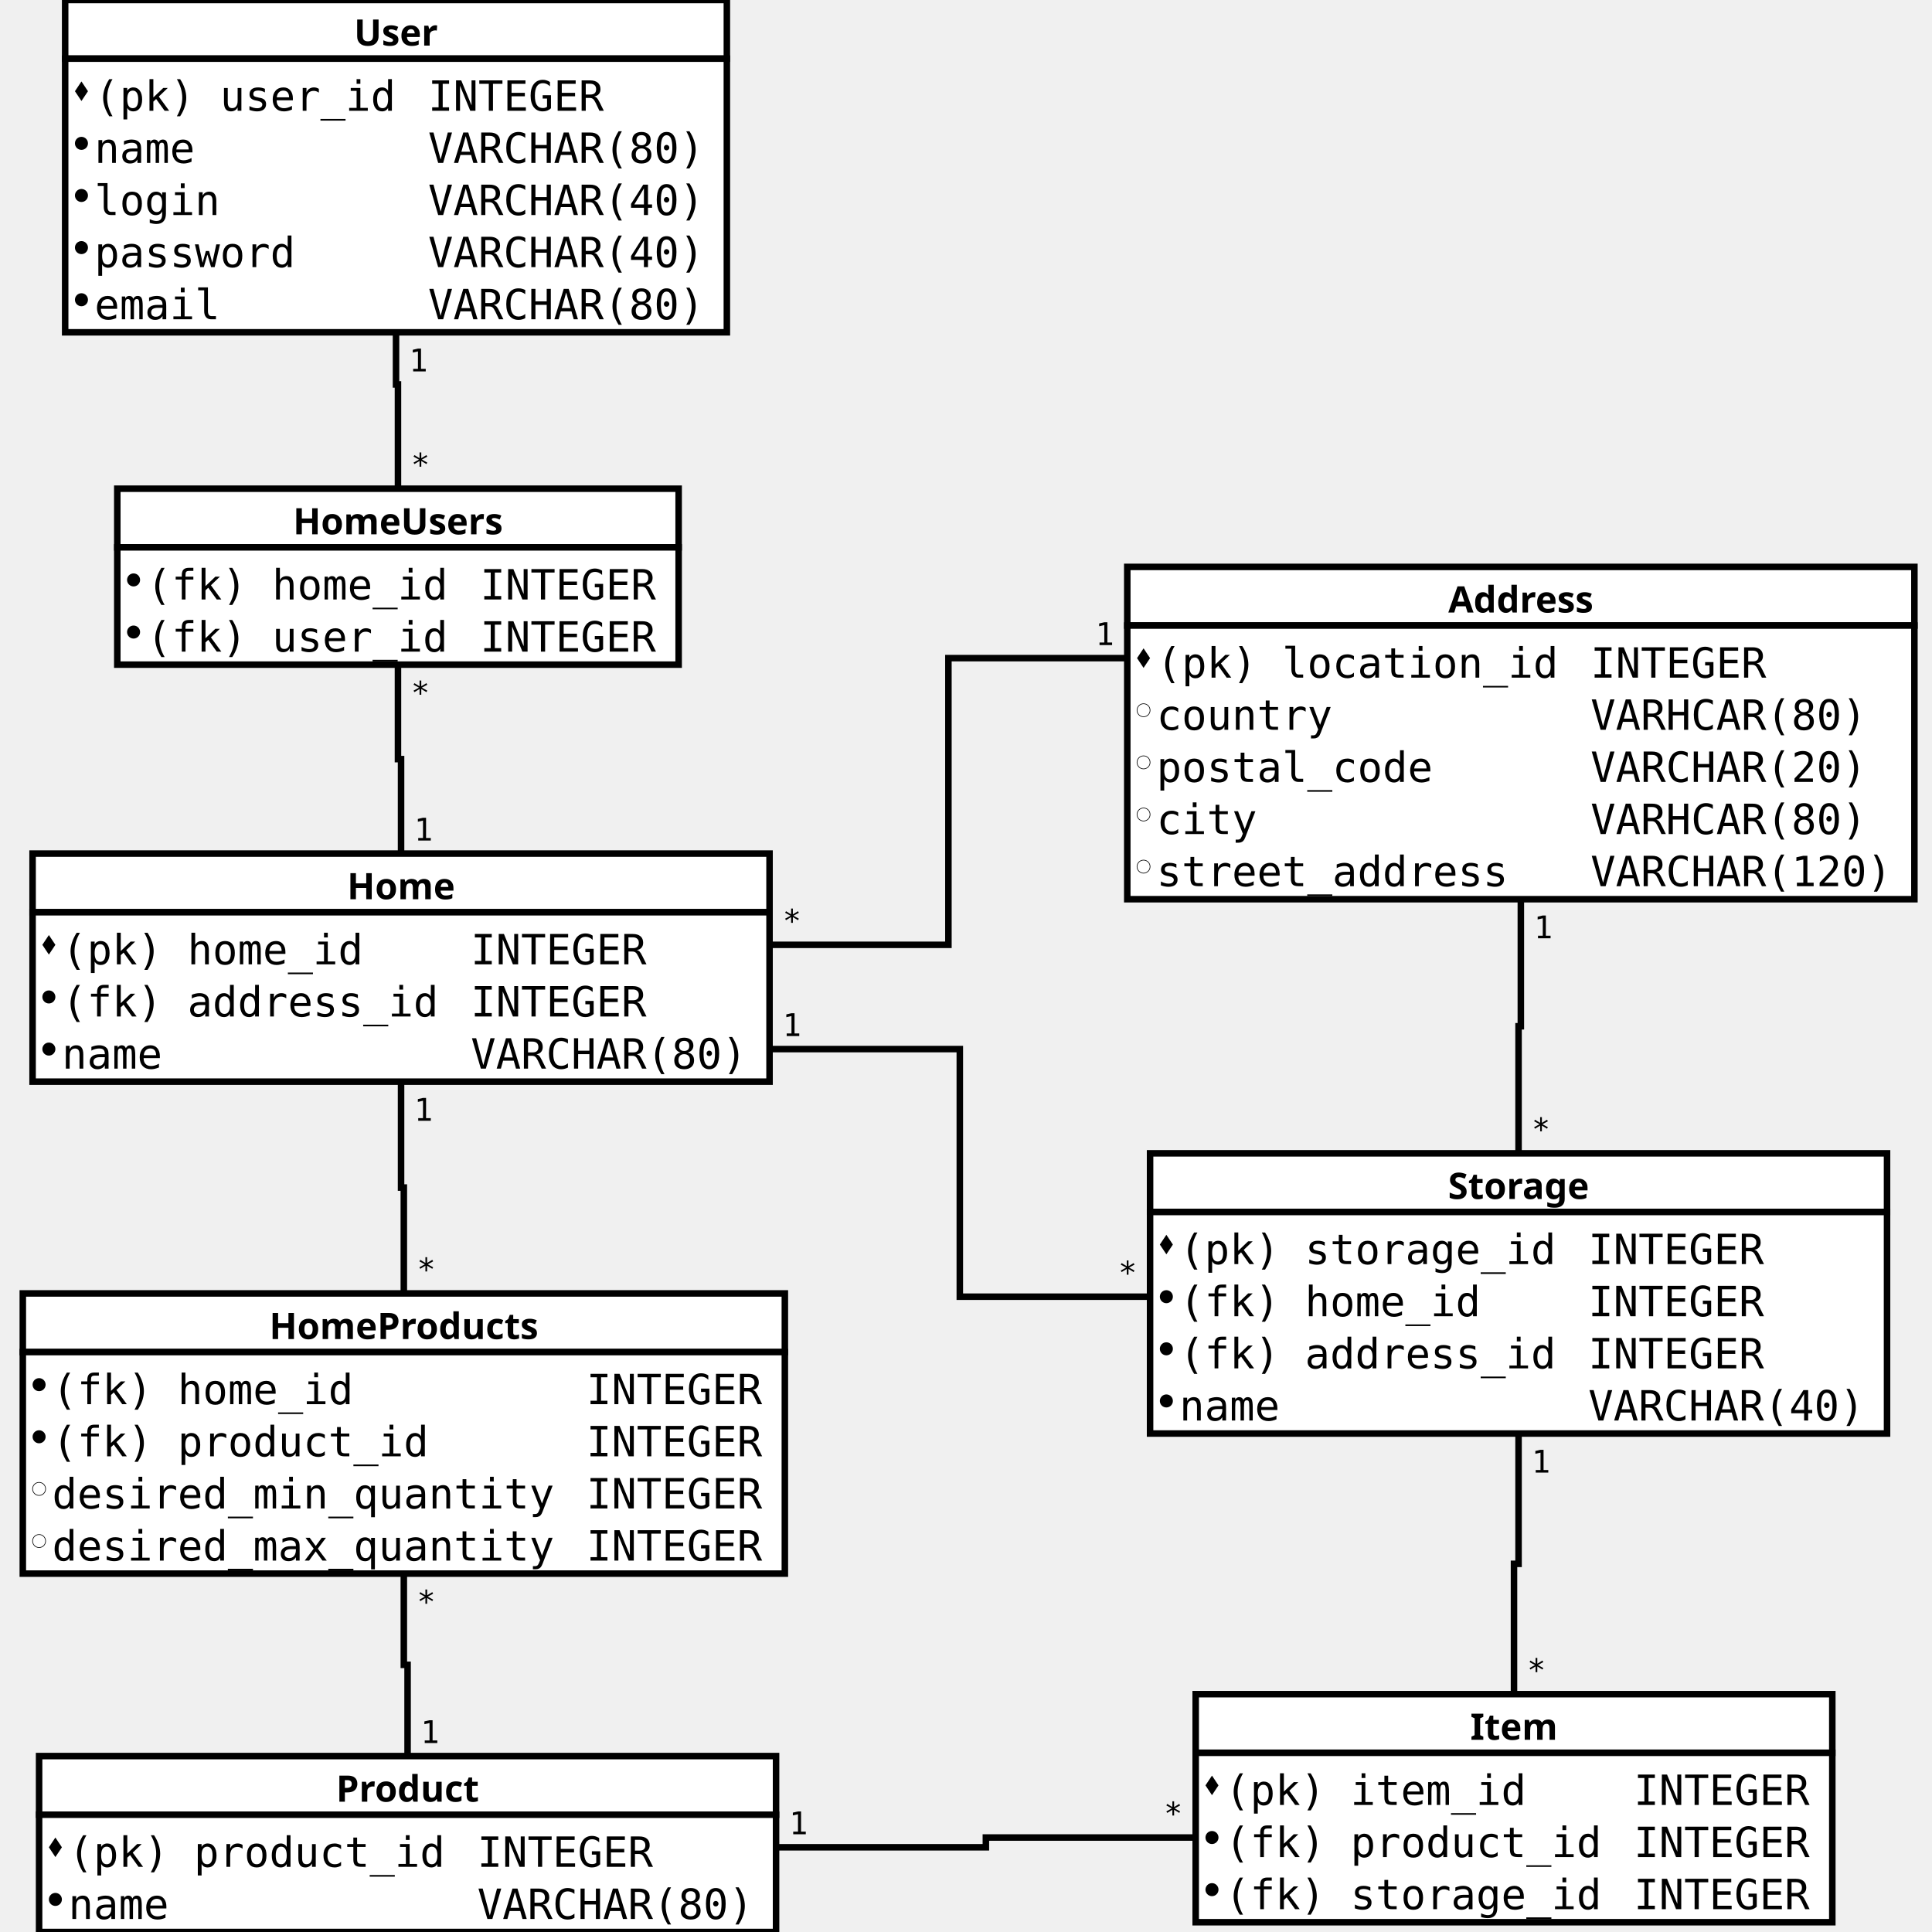
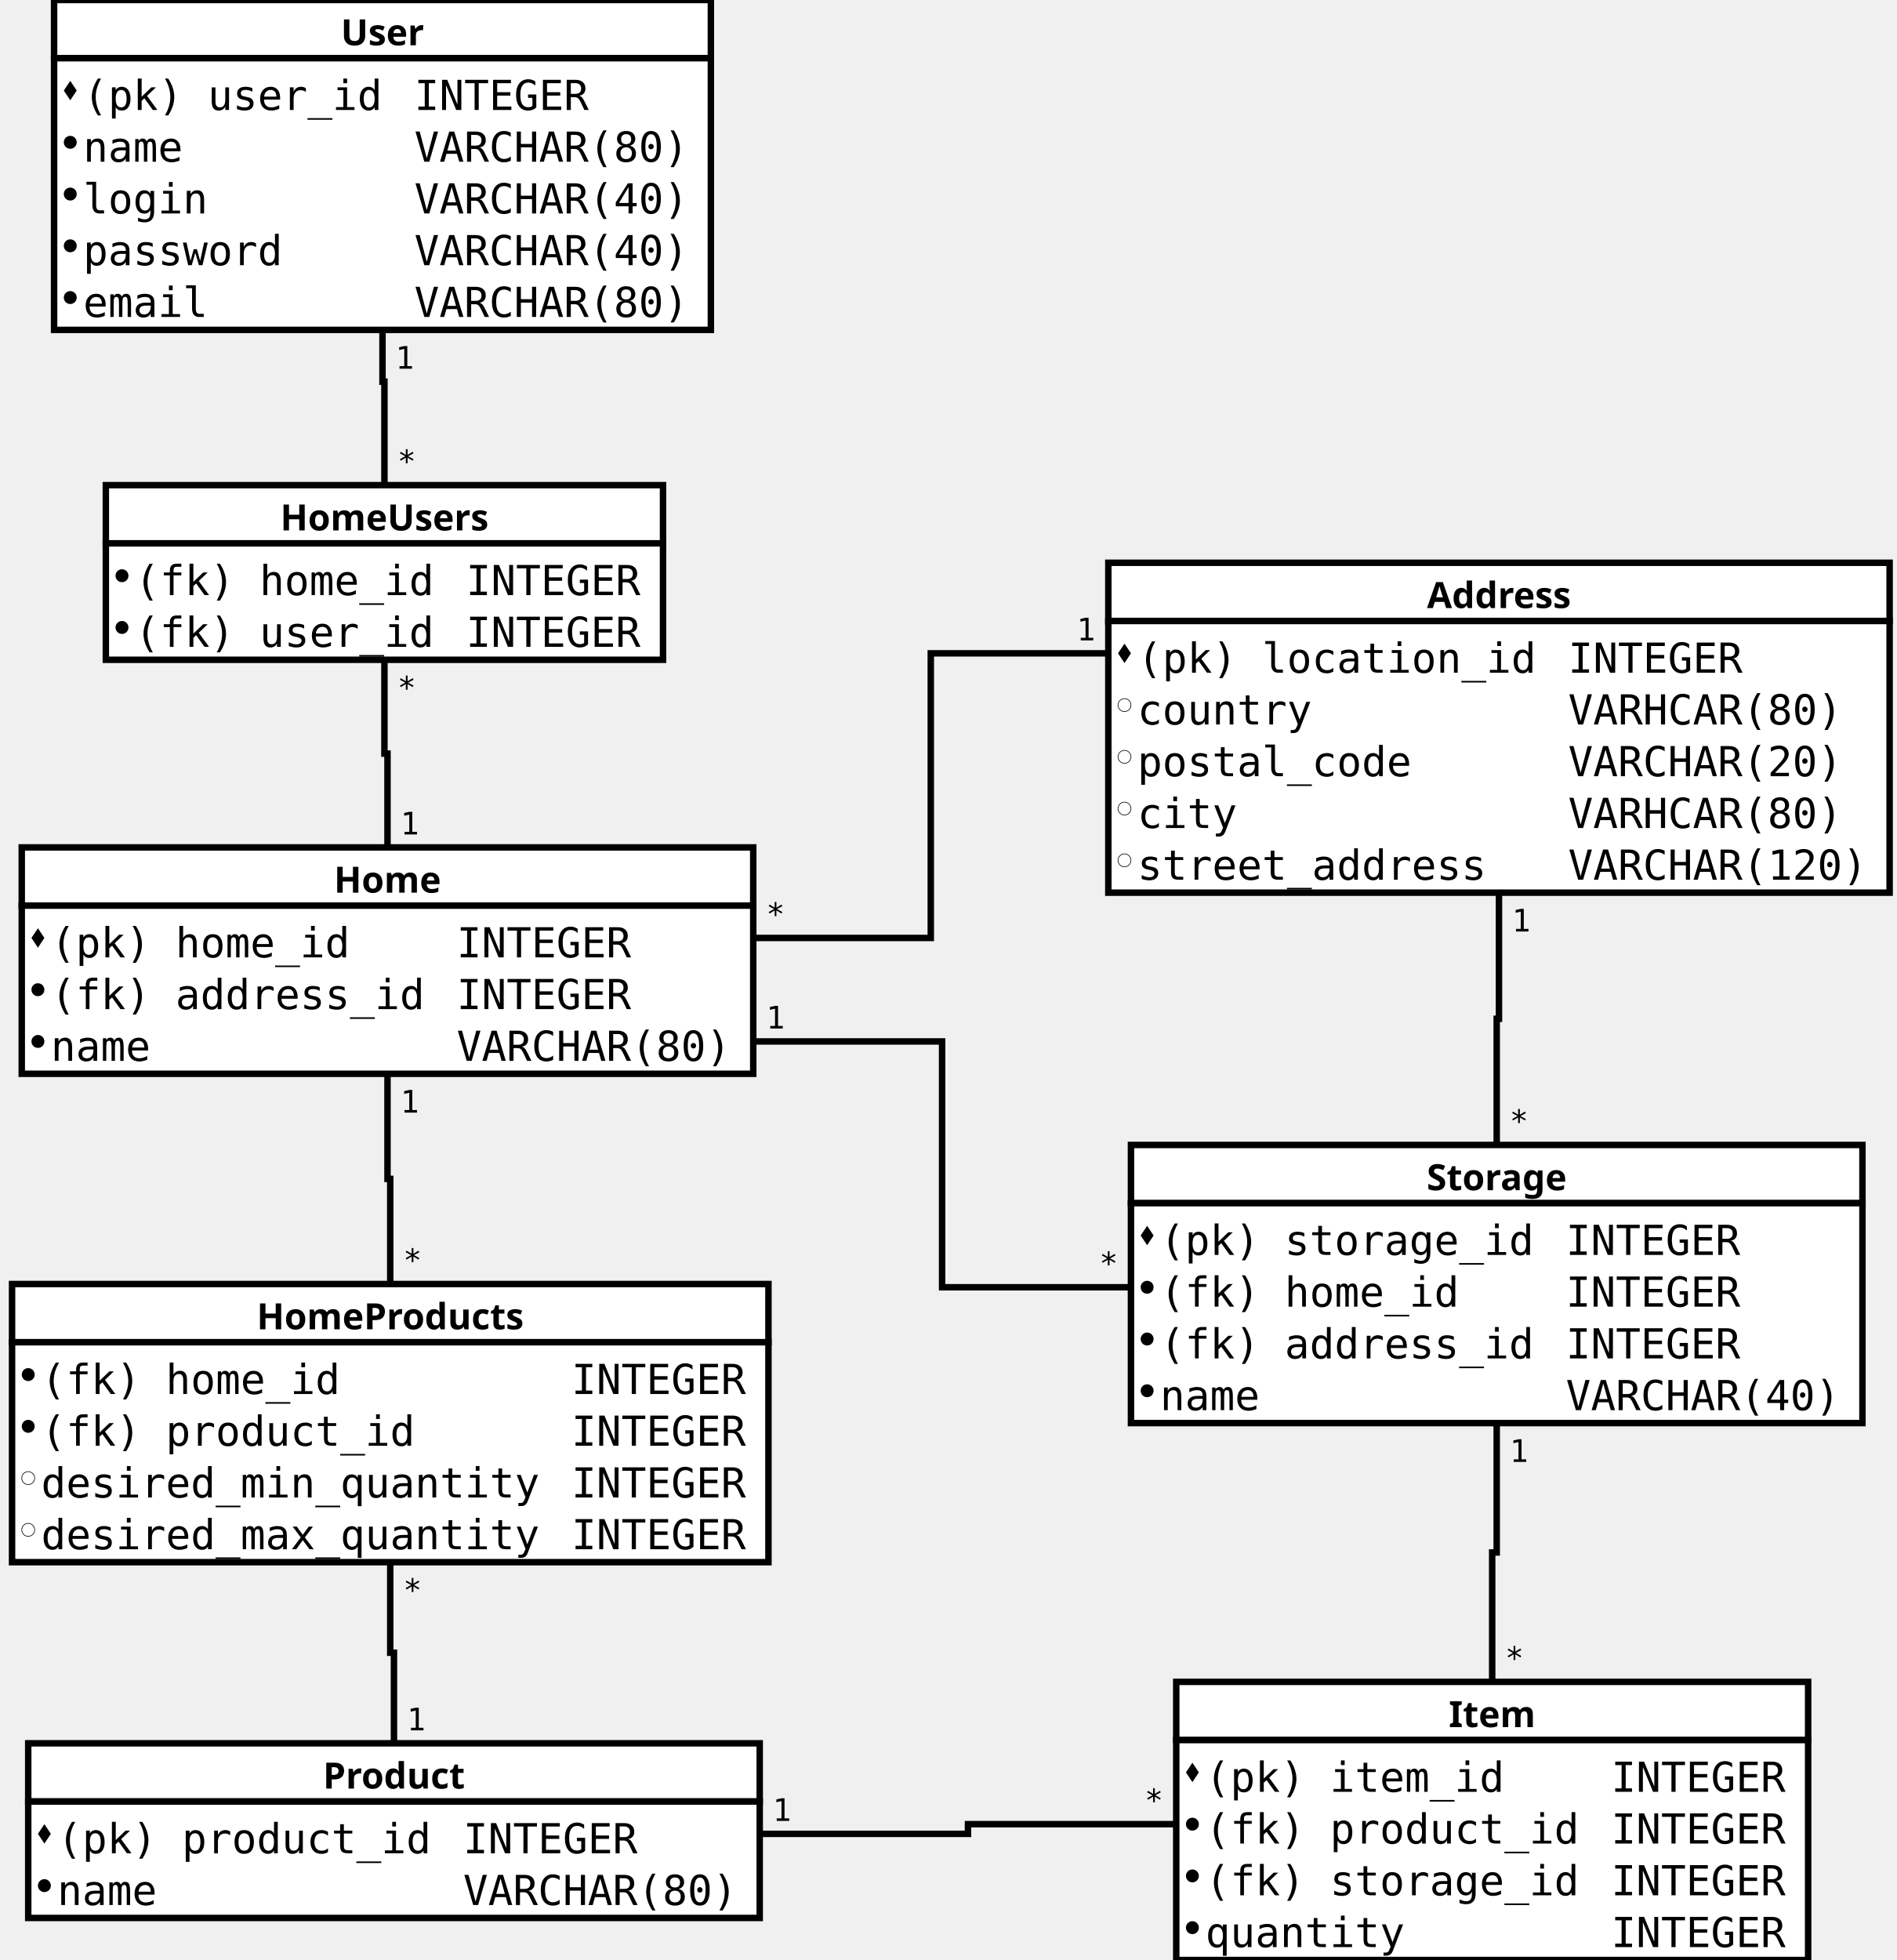
- <svg xmlns="http://www.w3.org/2000/svg" width="30cm" height="30cm" viewBox="-130 -151 581 593">
+ <svg xmlns="http://www.w3.org/2000/svg" width="30cm" height="31cm" viewBox="-130 -151 581 606">
  <g>
    <rect style="fill: #ffffff" x="-124" y="388" width="226.2" height="18" />
    <rect style="fill: none; fill-opacity:0; stroke-width: 2; stroke: #000000" x="-124" y="388" width="226.2" height="18" />
    <text font-size="11.2" style="fill: #000000;text-anchor:middle;font-family:sans-serif;font-style:normal;font-weight:700" x="-10.9" y="402">Product</text>
    <rect style="fill: #ffffff" x="-124" y="406" width="226.2" height="36" />
    <rect style="fill: none; fill-opacity:0; stroke-width: 2; stroke: #000000" x="-124" y="406" width="226.2" height="36" />
    <polygon style="fill: #000000" points="-121,416 -119,419 -117,416 -119,413 " />
    <text font-size="12.8" style="fill: #000000;text-anchor:start;font-family:monospace;font-style:normal;font-weight:normal" x="-115" y="422">(pk) product_id</text>
    <text font-size="12.8" style="fill: #000000;text-anchor:start;font-family:monospace;font-style:normal;font-weight:normal" x="10.5" y="422">INTEGER</text>
    <ellipse style="fill: #000000" cx="-119" cy="432" rx="2" ry="2" />
    <text font-size="12.8" style="fill: #000000;text-anchor:start;font-family:monospace;font-style:normal;font-weight:normal" x="-115" y="438">name</text>
    <text font-size="12.8" style="fill: #000000;text-anchor:start;font-family:monospace;font-style:normal;font-weight:normal" x="10.5" y="438">VARCHAR(80)</text>
  </g>
  <g>
    <rect style="fill: #ffffff" x="217" y="203" width="226.2" height="18" />
    <rect style="fill: none; fill-opacity:0; stroke-width: 2; stroke: #000000" x="217" y="203" width="226.2" height="18" />
    <text font-size="11.2" style="fill: #000000;text-anchor:middle;font-family:sans-serif;font-style:normal;font-weight:700" x="330.1" y="217">Storage</text>
    <rect style="fill: #ffffff" x="217" y="221" width="226.2" height="68" />
    <rect style="fill: none; fill-opacity:0; stroke-width: 2; stroke: #000000" x="217" y="221" width="226.2" height="68" />
    <polygon style="fill: #000000" points="220,231 222,234 224,231 222,228 " />
    <text font-size="12.8" style="fill: #000000;text-anchor:start;font-family:monospace;font-style:normal;font-weight:normal" x="226" y="237">(pk) storage_id</text>
    <text font-size="12.8" style="fill: #000000;text-anchor:start;font-family:monospace;font-style:normal;font-weight:normal" x="351.5" y="237">INTEGER</text>
    <ellipse style="fill: #000000" cx="222" cy="247" rx="2" ry="2" />
    <text font-size="12.8" style="fill: #000000;text-anchor:start;font-family:monospace;font-style:normal;font-weight:normal" x="226" y="253">(fk) home_id</text>
    <text font-size="12.8" style="fill: #000000;text-anchor:start;font-family:monospace;font-style:normal;font-weight:normal" x="351.5" y="253">INTEGER</text>
    <ellipse style="fill: #000000" cx="222" cy="263" rx="2" ry="2" />
    <text font-size="12.8" style="fill: #000000;text-anchor:start;font-family:monospace;font-style:normal;font-weight:normal" x="226" y="269">(fk) address_id</text>
    <text font-size="12.8" style="fill: #000000;text-anchor:start;font-family:monospace;font-style:normal;font-weight:normal" x="351.5" y="269">INTEGER</text>
    <ellipse style="fill: #000000" cx="222" cy="279" rx="2" ry="2" />
    <text font-size="12.8" style="fill: #000000;text-anchor:start;font-family:monospace;font-style:normal;font-weight:normal" x="226" y="285">name</text>
    <text font-size="12.8" style="fill: #000000;text-anchor:start;font-family:monospace;font-style:normal;font-weight:normal" x="351.5" y="285">VARCHAR(40)</text>
  </g>
  <g>
    <rect style="fill: #ffffff" x="-116" y="-151" width="203.1" height="18" />
    <rect style="fill: none; fill-opacity:0; stroke-width: 2; stroke: #000000" x="-116" y="-151" width="203.1" height="18" />
    <text font-size="11.2" style="fill: #000000;text-anchor:middle;font-family:sans-serif;font-style:normal;font-weight:700" x="-14.45" y="-137">User</text>
    <rect style="fill: #ffffff" x="-116" y="-133" width="203.1" height="84" />
    <rect style="fill: none; fill-opacity:0; stroke-width: 2; stroke: #000000" x="-116" y="-133" width="203.1" height="84" />
    <polygon style="fill: #000000" points="-113,-123 -111,-120 -109,-123 -111,-126 " />
    <text font-size="12.8" style="fill: #000000;text-anchor:start;font-family:monospace;font-style:normal;font-weight:normal" x="-107" y="-117">(pk) user_id</text>
    <text font-size="12.8" style="fill: #000000;text-anchor:start;font-family:monospace;font-style:normal;font-weight:normal" x="-4.6" y="-117">INTEGER</text>
    <ellipse style="fill: #000000" cx="-111" cy="-107" rx="2" ry="2" />
    <text font-size="12.8" style="fill: #000000;text-anchor:start;font-family:monospace;font-style:normal;font-weight:normal" x="-107" y="-101">name</text>
    <text font-size="12.8" style="fill: #000000;text-anchor:start;font-family:monospace;font-style:normal;font-weight:normal" x="-4.6" y="-101">VARCHAR(80)</text>
    <ellipse style="fill: #000000" cx="-111" cy="-91" rx="2" ry="2" />
    <text font-size="12.8" style="fill: #000000;text-anchor:start;font-family:monospace;font-style:normal;font-weight:normal" x="-107" y="-85">login</text>
    <text font-size="12.8" style="fill: #000000;text-anchor:start;font-family:monospace;font-style:normal;font-weight:normal" x="-4.6" y="-85">VARCHAR(40)</text>
    <ellipse style="fill: #000000" cx="-111" cy="-75" rx="2" ry="2" />
    <text font-size="12.8" style="fill: #000000;text-anchor:start;font-family:monospace;font-style:normal;font-weight:normal" x="-107" y="-69">password</text>
    <text font-size="12.8" style="fill: #000000;text-anchor:start;font-family:monospace;font-style:normal;font-weight:normal" x="-4.6" y="-69">VARCHAR(40)</text>
    <ellipse style="fill: #000000" cx="-111" cy="-59" rx="2" ry="2" />
    <text font-size="12.8" style="fill: #000000;text-anchor:start;font-family:monospace;font-style:normal;font-weight:normal" x="-107" y="-53">email</text>
    <text font-size="12.8" style="fill: #000000;text-anchor:start;font-family:monospace;font-style:normal;font-weight:normal" x="-4.6" y="-53">VARCHAR(80)</text>
  </g>
  <g>
    <rect style="fill: #ffffff" x="210" y="23" width="241.6" height="18" />
    <rect style="fill: none; fill-opacity:0; stroke-width: 2; stroke: #000000" x="210" y="23" width="241.6" height="18" />
    <text font-size="11.2" style="fill: #000000;text-anchor:middle;font-family:sans-serif;font-style:normal;font-weight:700" x="330.8" y="37">Address</text>
    <rect style="fill: #ffffff" x="210" y="41" width="241.6" height="84" />
    <rect style="fill: none; fill-opacity:0; stroke-width: 2; stroke: #000000" x="210" y="41" width="241.6" height="84" />
    <polygon style="fill: #000000" points="213,51 215,54 217,51 215,48 " />
    <text font-size="12.8" style="fill: #000000;text-anchor:start;font-family:monospace;font-style:normal;font-weight:normal" x="219" y="57">(pk) location_id</text>
    <text font-size="12.8" style="fill: #000000;text-anchor:start;font-family:monospace;font-style:normal;font-weight:normal" x="352.2" y="57">INTEGER</text>
    <ellipse style="fill: none; fill-opacity:0; stroke-width: 0.2; stroke: #000000" cx="215" cy="67" rx="2" ry="2" />
    <text font-size="12.8" style="fill: #000000;text-anchor:start;font-family:monospace;font-style:normal;font-weight:normal" x="219" y="73">country</text>
    <text font-size="12.8" style="fill: #000000;text-anchor:start;font-family:monospace;font-style:normal;font-weight:normal" x="352.2" y="73">VARHCAR(80)</text>
    <ellipse style="fill: none; fill-opacity:0; stroke-width: 0.2; stroke: #000000" cx="215" cy="83" rx="2" ry="2" />
    <text font-size="12.8" style="fill: #000000;text-anchor:start;font-family:monospace;font-style:normal;font-weight:normal" x="219" y="89">postal_code</text>
    <text font-size="12.8" style="fill: #000000;text-anchor:start;font-family:monospace;font-style:normal;font-weight:normal" x="352.2" y="89">VARCHAR(20)</text>
    <ellipse style="fill: none; fill-opacity:0; stroke-width: 0.2; stroke: #000000" cx="215" cy="99" rx="2" ry="2" />
    <text font-size="12.8" style="fill: #000000;text-anchor:start;font-family:monospace;font-style:normal;font-weight:normal" x="219" y="105">city</text>
    <text font-size="12.8" style="fill: #000000;text-anchor:start;font-family:monospace;font-style:normal;font-weight:normal" x="352.2" y="105">VARHCAR(80)</text>
    <ellipse style="fill: none; fill-opacity:0; stroke-width: 0.2; stroke: #000000" cx="215" cy="115" rx="2" ry="2" />
    <text font-size="12.8" style="fill: #000000;text-anchor:start;font-family:monospace;font-style:normal;font-weight:normal" x="219" y="121">street_address</text>
    <text font-size="12.8" style="fill: #000000;text-anchor:start;font-family:monospace;font-style:normal;font-weight:normal" x="352.2" y="121">VARCHAR(120)</text>
  </g>
  <g>
    <rect style="fill: #ffffff" x="-126" y="111" width="226.2" height="18" />
    <rect style="fill: none; fill-opacity:0; stroke-width: 2; stroke: #000000" x="-126" y="111" width="226.2" height="18" />
    <text font-size="11.2" style="fill: #000000;text-anchor:middle;font-family:sans-serif;font-style:normal;font-weight:700" x="-12.9" y="125">Home</text>
    <rect style="fill: #ffffff" x="-126" y="129" width="226.2" height="52" />
    <rect style="fill: none; fill-opacity:0; stroke-width: 2; stroke: #000000" x="-126" y="129" width="226.2" height="52" />
    <polygon style="fill: #000000" points="-123,139 -121,142 -119,139 -121,136 " />
    <text font-size="12.8" style="fill: #000000;text-anchor:start;font-family:monospace;font-style:normal;font-weight:normal" x="-117" y="145">(pk) home_id</text>
    <text font-size="12.8" style="fill: #000000;text-anchor:start;font-family:monospace;font-style:normal;font-weight:normal" x="8.5" y="145">INTEGER</text>
    <ellipse style="fill: #000000" cx="-121" cy="155" rx="2" ry="2" />
    <text font-size="12.8" style="fill: #000000;text-anchor:start;font-family:monospace;font-style:normal;font-weight:normal" x="-117" y="161">(fk) address_id</text>
    <text font-size="12.8" style="fill: #000000;text-anchor:start;font-family:monospace;font-style:normal;font-weight:normal" x="8.5" y="161">INTEGER</text>
    <ellipse style="fill: #000000" cx="-121" cy="171" rx="2" ry="2" />
    <text font-size="12.8" style="fill: #000000;text-anchor:start;font-family:monospace;font-style:normal;font-weight:normal" x="-117" y="177">name</text>
    <text font-size="12.8" style="fill: #000000;text-anchor:start;font-family:monospace;font-style:normal;font-weight:normal" x="8.5" y="177">VARCHAR(80)</text>
  </g>
  <g>
    <rect style="fill: #ffffff" x="231" y="369" width="195.4" height="18" />
    <rect style="fill: none; fill-opacity:0; stroke-width: 2; stroke: #000000" x="231" y="369" width="195.4" height="18" />
    <text font-size="11.2" style="fill: #000000;text-anchor:middle;font-family:sans-serif;font-style:normal;font-weight:700" x="328.7" y="383">Item</text>
-     <rect style="fill: #ffffff" x="231" y="387" width="195.4" height="52" />
-     <rect style="fill: none; fill-opacity:0; stroke-width: 2; stroke: #000000" x="231" y="387" width="195.4" height="52" />
+     <rect style="fill: #ffffff" x="231" y="387" width="195.4" height="68" />
+     <rect style="fill: none; fill-opacity:0; stroke-width: 2; stroke: #000000" x="231" y="387" width="195.4" height="68" />
    <polygon style="fill: #000000" points="234,397 236,400 238,397 236,394 " />
    <text font-size="12.8" style="fill: #000000;text-anchor:start;font-family:monospace;font-style:normal;font-weight:normal" x="240" y="403">(pk) item_id</text>
    <text font-size="12.8" style="fill: #000000;text-anchor:start;font-family:monospace;font-style:normal;font-weight:normal" x="365.5" y="403">INTEGER</text>
    <ellipse style="fill: #000000" cx="236" cy="413" rx="2" ry="2" />
    <text font-size="12.8" style="fill: #000000;text-anchor:start;font-family:monospace;font-style:normal;font-weight:normal" x="240" y="419">(fk) product_id</text>
    <text font-size="12.8" style="fill: #000000;text-anchor:start;font-family:monospace;font-style:normal;font-weight:normal" x="365.5" y="419">INTEGER</text>
    <ellipse style="fill: #000000" cx="236" cy="429" rx="2" ry="2" />
    <text font-size="12.8" style="fill: #000000;text-anchor:start;font-family:monospace;font-style:normal;font-weight:normal" x="240" y="435">(fk) storage_id</text>
    <text font-size="12.8" style="fill: #000000;text-anchor:start;font-family:monospace;font-style:normal;font-weight:normal" x="365.5" y="435">INTEGER</text>
+     <ellipse style="fill: #000000" cx="236" cy="445" rx="2" ry="2" />
+     <text font-size="12.8" style="fill: #000000;text-anchor:start;font-family:monospace;font-style:normal;font-weight:normal" x="240" y="451">quantity</text>
+     <text font-size="12.8" style="fill: #000000;text-anchor:start;font-family:monospace;font-style:normal;font-weight:normal" x="365.5" y="451">INTEGER</text>
  </g>
  <g>
    <rect style="fill: #ffffff" x="-100" y="-1" width="172.3" height="18" />
    <rect style="fill: none; fill-opacity:0; stroke-width: 2; stroke: #000000" x="-100" y="-1" width="172.3" height="18" />
    <text font-size="11.2" style="fill: #000000;text-anchor:middle;font-family:sans-serif;font-style:normal;font-weight:700" x="-13.85" y="13">HomeUsers</text>
    <rect style="fill: #ffffff" x="-100" y="17" width="172.3" height="36" />
    <rect style="fill: none; fill-opacity:0; stroke-width: 2; stroke: #000000" x="-100" y="17" width="172.3" height="36" />
    <ellipse style="fill: #000000" cx="-95" cy="27" rx="2" ry="2" />
    <text font-size="12.8" style="fill: #000000;text-anchor:start;font-family:monospace;font-style:normal;font-weight:normal" x="-91" y="33">(fk) home_id</text>
    <text font-size="12.8" style="fill: #000000;text-anchor:start;font-family:monospace;font-style:normal;font-weight:normal" x="11.4" y="33">INTEGER</text>
    <ellipse style="fill: #000000" cx="-95" cy="43" rx="2" ry="2" />
    <text font-size="12.8" style="fill: #000000;text-anchor:start;font-family:monospace;font-style:normal;font-weight:normal" x="-91" y="49">(fk) user_id</text>
    <text font-size="12.8" style="fill: #000000;text-anchor:start;font-family:monospace;font-style:normal;font-weight:normal" x="11.4" y="49">INTEGER</text>
  </g>
  <g>
    <polyline style="fill: none; fill-opacity:0; stroke-width: 2; stroke: #000000" points="-14.45,-49 -14.45,-33 -13.85,-33 -13.85,-1 " />
    <text font-size="9.6" style="fill: #000000;text-anchor:start;font-family:monospace;font-style:normal;font-weight:normal" x="-10.45" y="-37">1</text>
    <text font-size="9.6" style="fill: #000000;text-anchor:start;font-family:monospace;font-style:normal;font-weight:normal" x="-9.85" y="-5">*</text>
  </g>
  <g>
    <polyline style="fill: none; fill-opacity:0; stroke-width: 2; stroke: #000000" points="-13.85,53 -13.85,82 -12.9,82 -12.9,111 " />
    <text font-size="9.6" style="fill: #000000;text-anchor:start;font-family:monospace;font-style:normal;font-weight:normal" x="-9.85" y="65">*</text>
    <text font-size="9.6" style="fill: #000000;text-anchor:start;font-family:monospace;font-style:normal;font-weight:normal" x="-8.9" y="107">1</text>
  </g>
  <g>
    <rect style="fill: #ffffff" x="-129" y="246" width="233.9" height="18" />
    <rect style="fill: none; fill-opacity:0; stroke-width: 2; stroke: #000000" x="-129" y="246" width="233.9" height="18" />
    <text font-size="11.2" style="fill: #000000;text-anchor:middle;font-family:sans-serif;font-style:normal;font-weight:700" x="-12.05" y="260">HomeProducts</text>
    <rect style="fill: #ffffff" x="-129" y="264" width="233.9" height="68" />
    <rect style="fill: none; fill-opacity:0; stroke-width: 2; stroke: #000000" x="-129" y="264" width="233.9" height="68" />
    <ellipse style="fill: #000000" cx="-124" cy="274" rx="2" ry="2" />
    <text font-size="12.8" style="fill: #000000;text-anchor:start;font-family:monospace;font-style:normal;font-weight:normal" x="-120" y="280">(fk) home_id</text>
    <text font-size="12.8" style="fill: #000000;text-anchor:start;font-family:monospace;font-style:normal;font-weight:normal" x="44" y="280">INTEGER</text>
    <ellipse style="fill: #000000" cx="-124" cy="290" rx="2" ry="2" />
    <text font-size="12.8" style="fill: #000000;text-anchor:start;font-family:monospace;font-style:normal;font-weight:normal" x="-120" y="296">(fk) product_id</text>
    <text font-size="12.8" style="fill: #000000;text-anchor:start;font-family:monospace;font-style:normal;font-weight:normal" x="44" y="296">INTEGER</text>
    <ellipse style="fill: none; fill-opacity:0; stroke-width: 0.2; stroke: #000000" cx="-124" cy="306" rx="2" ry="2" />
    <text font-size="12.8" style="fill: #000000;text-anchor:start;font-family:monospace;font-style:normal;font-weight:normal" x="-120" y="312">desired_min_quantity</text>
    <text font-size="12.8" style="fill: #000000;text-anchor:start;font-family:monospace;font-style:normal;font-weight:normal" x="44" y="312">INTEGER</text>
    <ellipse style="fill: none; fill-opacity:0; stroke-width: 0.2; stroke: #000000" cx="-124" cy="322" rx="2" ry="2" />
    <text font-size="12.8" style="fill: #000000;text-anchor:start;font-family:monospace;font-style:normal;font-weight:normal" x="-120" y="328">desired_max_quantity</text>
    <text font-size="12.8" style="fill: #000000;text-anchor:start;font-family:monospace;font-style:normal;font-weight:normal" x="44" y="328">INTEGER</text>
  </g>
  <g>
    <polyline style="fill: none; fill-opacity:0; stroke-width: 2; stroke: #000000" points="-12.9,181 -12.9,213.5 -12.05,213.5 -12.05,246 " />
    <text font-size="9.6" style="fill: #000000;text-anchor:start;font-family:monospace;font-style:normal;font-weight:normal" x="-8.9" y="193">1</text>
    <text font-size="9.6" style="fill: #000000;text-anchor:start;font-family:monospace;font-style:normal;font-weight:normal" x="-8.05" y="242">*</text>
  </g>
  <g>
    <polyline style="fill: none; fill-opacity:0; stroke-width: 2; stroke: #000000" points="-12.05,332 -12.05,360 -10.9,360 -10.9,388 " />
    <text font-size="9.6" style="fill: #000000;text-anchor:start;font-family:monospace;font-style:normal;font-weight:normal" x="-8.05" y="344">*</text>
    <text font-size="9.6" style="fill: #000000;text-anchor:start;font-family:monospace;font-style:normal;font-weight:normal" x="-6.9" y="384">1</text>
  </g>
  <g>
    <polyline style="fill: none; fill-opacity:0; stroke-width: 2; stroke: #000000" points="100.2,171 158.6,171 158.6,247 217,247 " />
    <text font-size="9.6" style="fill: #000000;text-anchor:start;font-family:monospace;font-style:normal;font-weight:normal" x="104.2" y="167">1</text>
    <text font-size="9.6" style="fill: #000000;text-anchor:end;font-family:monospace;font-style:normal;font-weight:normal" x="213" y="243">*</text>
  </g>
  <g>
    <polyline style="fill: none; fill-opacity:0; stroke-width: 2; stroke: #000000" points="330.1,289 330.1,329 328.7,329 328.7,369 " />
    <text font-size="9.6" style="fill: #000000;text-anchor:start;font-family:monospace;font-style:normal;font-weight:normal" x="334.1" y="301">1</text>
    <text font-size="9.6" style="fill: #000000;text-anchor:start;font-family:monospace;font-style:normal;font-weight:normal" x="332.7" y="365">*</text>
  </g>
  <g>
    <polyline style="fill: none; fill-opacity:0; stroke-width: 2; stroke: #000000" points="102.2,416 166.6,416 166.6,413 231,413 " />
    <text font-size="9.6" style="fill: #000000;text-anchor:start;font-family:monospace;font-style:normal;font-weight:normal" x="106.2" y="412">1</text>
    <text font-size="9.6" style="fill: #000000;text-anchor:end;font-family:monospace;font-style:normal;font-weight:normal" x="227" y="409">*</text>
  </g>
  <g>
    <polyline style="fill: none; fill-opacity:0; stroke-width: 2; stroke: #000000" points="100.2,139 155.1,139 155.1,51 210,51 " />
    <text font-size="9.6" style="fill: #000000;text-anchor:start;font-family:monospace;font-style:normal;font-weight:normal" x="104.2" y="135">*</text>
    <text font-size="9.6" style="fill: #000000;text-anchor:end;font-family:monospace;font-style:normal;font-weight:normal" x="206" y="47">1</text>
  </g>
  <g>
    <polyline style="fill: none; fill-opacity:0; stroke-width: 2; stroke: #000000" points="330.8,125 330.8,164 330.1,164 330.1,203 " />
    <text font-size="9.6" style="fill: #000000;text-anchor:start;font-family:monospace;font-style:normal;font-weight:normal" x="334.8" y="137">1</text>
    <text font-size="9.6" style="fill: #000000;text-anchor:start;font-family:monospace;font-style:normal;font-weight:normal" x="334.1" y="199">*</text>
  </g>
</svg>
